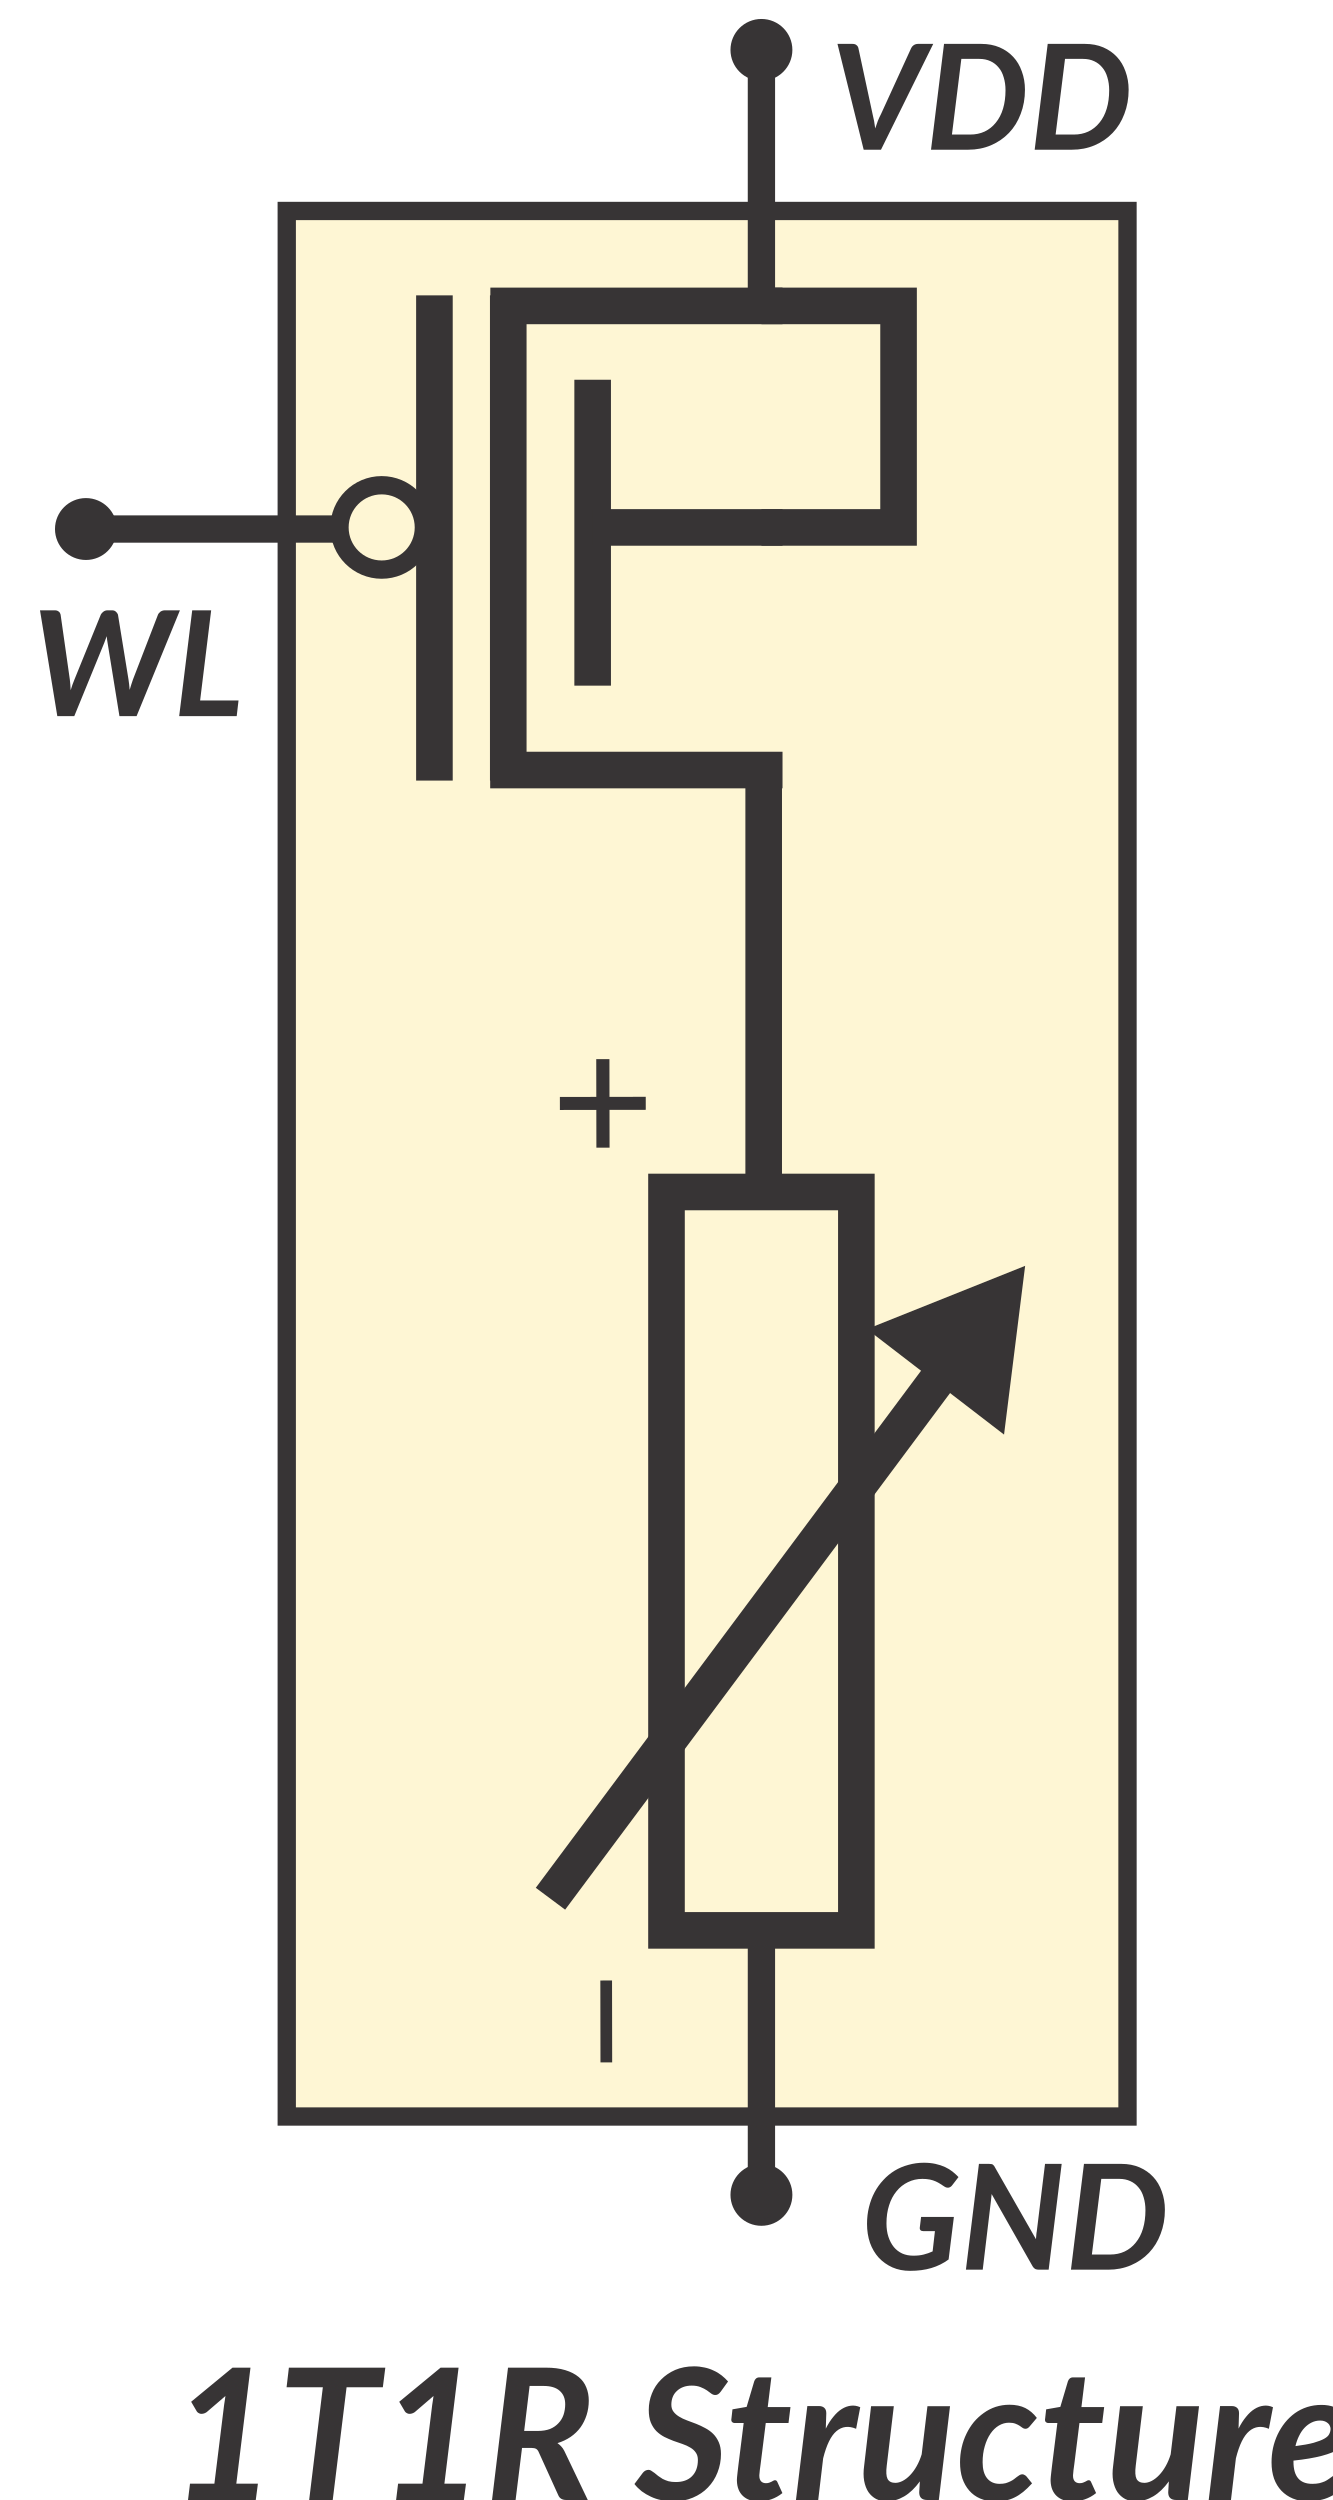
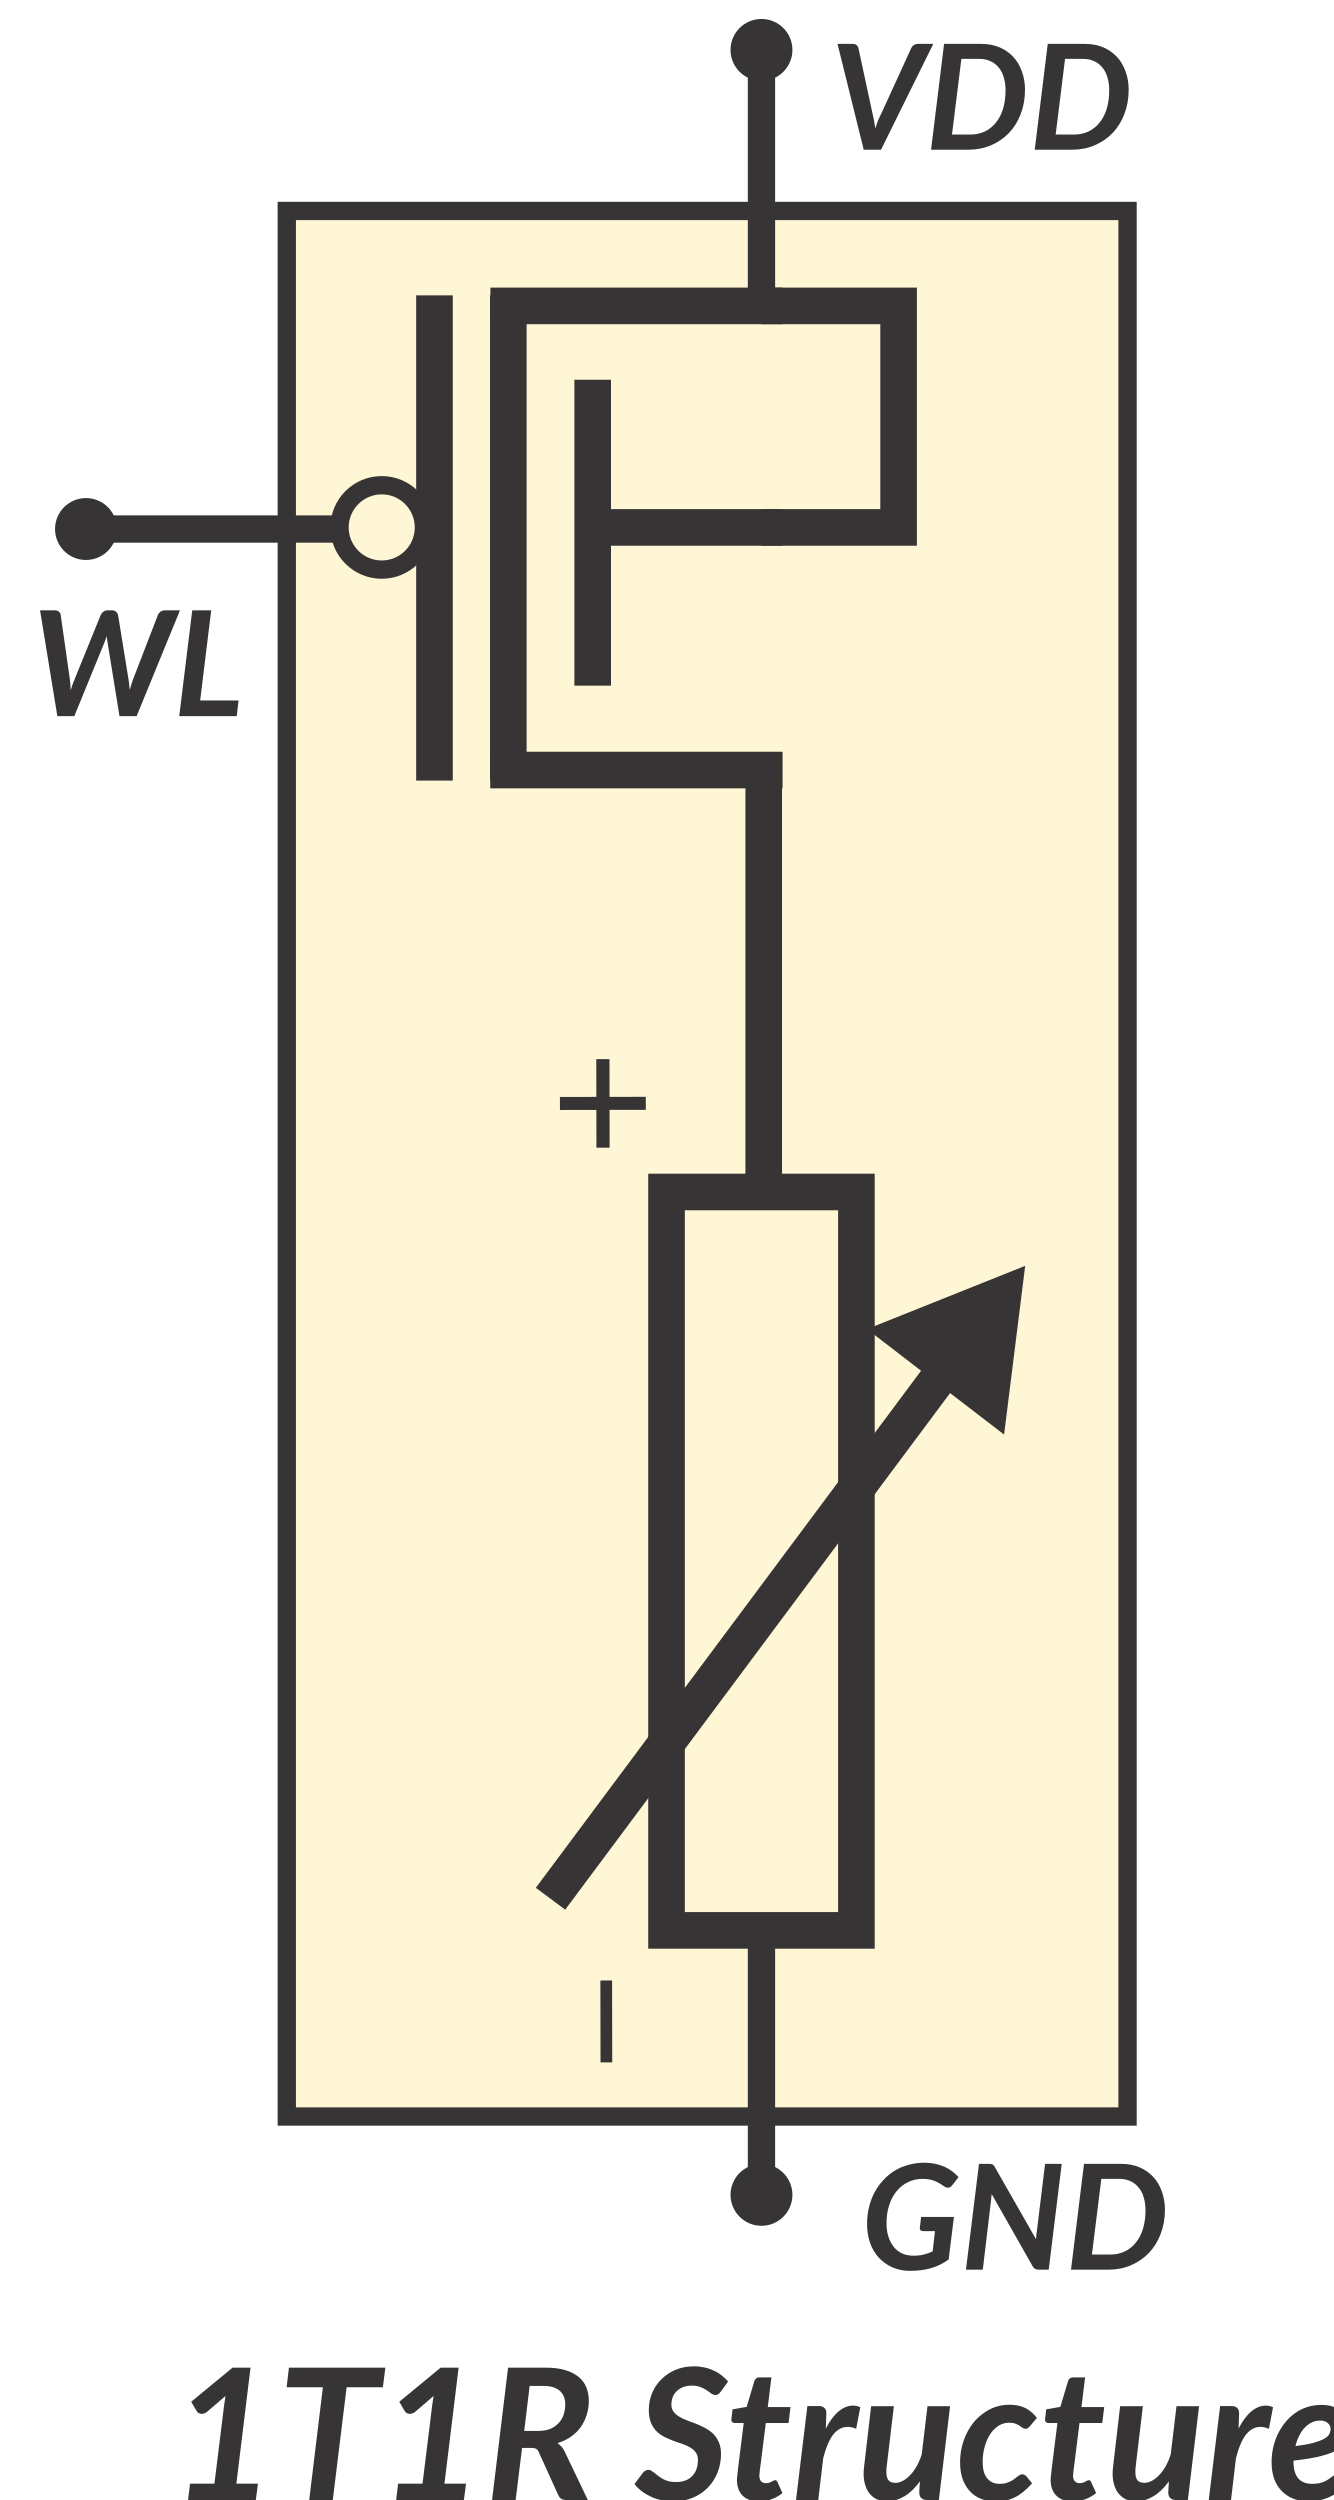
- <svg xmlns="http://www.w3.org/2000/svg" xml:space="preserve" width="0.506in" height="0.949in" version="1.1" style="shape-rendering:geometricPrecision; text-rendering:geometricPrecision; image-rendering:optimizeQuality; fill-rule:evenodd; clip-rule:evenodd" viewBox="0 0 126 237" id="svg70">
+ <svg xmlns="http://www.w3.org/2000/svg" id="svg70" width="48.574" height="91.094" version="1.1" xml:space="preserve" style="shape-rendering:geometricPrecision;text-rendering:geometricPrecision;image-rendering:optimizeQuality;fill-rule:evenodd;clip-rule:evenodd" viewBox="0 0 126 237">
  <defs id="defs4">
-     <marker style="overflow:visible" id="DotS" refX="0.0" refY="0.0" orient="auto">
-       <path transform="scale(0.2) translate(7.4, 1)" style="fill-rule:evenodd;fill:context-stroke;stroke:context-stroke;stroke-width:1.0pt" d="M -2.5,-1.0 C -2.5,1.76 -4.74,4.0 -7.5,4.0 C -10.26,4.0 -12.5,1.76 -12.5,-1.0 C -12.5,-3.76 -10.26,-6.0 -7.5,-6.0 C -4.74,-6.0 -2.5,-3.76 -2.5,-1.0 z " id="path1319" />
+     <marker style="overflow:visible" id="DotS" orient="auto" refX="0" refY="0">
+       <path transform="scale(0.2) translate(7.4, 1)" style="fill-rule:evenodd;fill:context-stroke;stroke:context-stroke;stroke-width:1pt" id="path1319" d="M -2.5,-1.0 C -2.5,1.76 -4.74,4.0 -7.5,4.0 C -10.26,4.0 -12.5,1.76 -12.5,-1.0 C -12.5,-3.76 -10.26,-6.0 -7.5,-6.0 C -4.74,-6.0 -2.5,-3.76 -2.5,-1.0 z" />
    </marker>
-     <style type="text/css" id="style2">
-    
-     .str2 {stroke:#373435;stroke-width:3.469}
-     .str1 {stroke:#373435;stroke-width:3.47}
-     .str0 {stroke:#373435;stroke-width:1.735}
-     .fil1 {fill:none}
-     .fil3 {fill:none;fill-rule:nonzero}
-     .fil4 {fill:#373435}
-     .fil0 {fill:#FEF6D4}
-     .fil2 {fill:#373435;fill-rule:nonzero}
-     .fnt0 {font-weight:normal;font-size:17.351px;font-family:'Myriad Pro'}
-     .fnt1 {font-style:italic;font-weight:bold;font-size:13.881px;font-family:'Lato'}
-     .fnt2 {font-style:italic;font-weight:bold;font-size:17.351px;font-family:'Lato'}
-    
-   </style>
-     <marker style="overflow:visible" id="DotS-8" refX="0" refY="0" orient="auto">
-       <path transform="matrix(0.2,0,0,0.2,1.48,0.2)" style="fill:context-stroke;fill-rule:evenodd;stroke:context-stroke;stroke-width:1pt" d="m -2.5,-1 c 0,2.76 -2.24,5 -5,5 -2.76,0 -5,-2.24 -5,-5 0,-2.76 2.24,-5 5,-5 2.76,0 5,2.24 5,5 z" id="path1319-3" />
+     <style id="style2" type="text/css">.str0,.str1,.str2{stroke:#373435}.str2{stroke-width:3.469}.str1{stroke-width:3.47}.str0{stroke-width:1.735}.fil1,.fil3{fill:none}.fil3{fill-rule:nonzero}.fil4{fill:#373435}.fil0{fill:#fef6d4}.fil2{fill:#373435;fill-rule:nonzero}.fnt0{font-weight:400;font-size:17.351px;font-family:'Myriad Pro'}.fnt1,.fnt2{font-style:italic;font-weight:700;font-size:13.881px;font-family:'Lato'}.fnt2{font-size:17.351px}</style>
+     <marker style="overflow:visible" id="DotS-8" orient="auto" refX="0" refY="0">
+       <path transform="matrix(0.2,0,0,0.2,1.48,0.2)" style="fill:context-stroke;fill-rule:evenodd;stroke:context-stroke;stroke-width:1pt" id="path1319-3" d="m -2.5,-1 c 0,2.76 -2.24,5 -5,5 -2.76,0 -5,-2.24 -5,-5 0,-2.76 2.24,-5 5,-5 2.76,0 5,2.24 5,5 z" />
    </marker>
-     <marker style="overflow:visible" id="DotS-6" refX="0" refY="0" orient="auto">
-       <path transform="matrix(0.2,0,0,0.2,1.48,0.2)" style="fill:context-stroke;fill-rule:evenodd;stroke:context-stroke;stroke-width:1pt" d="m -2.5,-1 c 0,2.76 -2.24,5 -5,5 -2.76,0 -5,-2.24 -5,-5 0,-2.76 2.24,-5 5,-5 2.76,0 5,2.24 5,5 z" id="path1319-1" />
+     <marker style="overflow:visible" id="DotS-6" orient="auto" refX="0" refY="0">
+       <path transform="matrix(0.2,0,0,0.2,1.48,0.2)" style="fill:context-stroke;fill-rule:evenodd;stroke:context-stroke;stroke-width:1pt" id="path1319-1" d="m -2.5,-1 c 0,2.76 -2.24,5 -5,5 -2.76,0 -5,-2.24 -5,-5 0,-2.76 2.24,-5 5,-5 2.76,0 5,2.24 5,5 z" />
    </marker>
  </defs>
  <g id="Layer_x0020_1">
-     <rect class="fil0 str0" x="27" y="20" width="79.704" height="180.646" id="rect7" />
-     <line class="fil1 str1" x1="48" y1="28" x2="48" y2="74" id="line9" />
-     <line class="fil1 str1" x1="46.302" y1="29" x2="74" y2="29" id="line11" />
-     <line class="fil1 str1" x1="46.285" y1="73" x2="74" y2="73" id="line13" />
-     <line class="fil1 str1" x1="41" y1="28" x2="41" y2="74" id="line15" />
-     <line class="fil1 str1" x1="56" y1="36" x2="56" y2="65" id="line17" />
-     <line class="fil1 str1" x1="56" y1="50" x2="74" y2="50" id="line19" />
-     <line class="fil3 str1" x1="72.214" y1="113.071" x2="72.214" y2="73.071" id="line24" />
-     <line class="fil3 str1" x1="72" y1="29" x2="72" y2="4.68" id="line24-8" style="clip-rule:evenodd;fill:none;fill-rule:nonzero;stroke:#373435;stroke-width:2.589;stroke-miterlimit:4;stroke-dasharray:none;marker-end:url(#DotS);image-rendering:optimizeQuality;shape-rendering:geometricPrecision;text-rendering:geometricPrecision" />
-     <line class="fil3 str1" x1="72" y1="183.804" x2="72" y2="208.124" id="line24-8-7" style="clip-rule:evenodd;fill:none;fill-rule:nonzero;stroke:#373435;stroke-width:2.589;stroke-miterlimit:4;stroke-dasharray:none;marker-end:url(#DotS-8);image-rendering:optimizeQuality;shape-rendering:geometricPrecision;text-rendering:geometricPrecision" />
-     <polygon class="fil3 str1" points="63,183 63,113 81,113 81,183 " id="polygon32" />
+     <rect id="rect7" width="79.704" height="180.646" x="27" y="20" class="fil0 str0" />
+     <line id="line9" x1="48" x2="48" y1="28" y2="74" class="fil1 str1" />
+     <line id="line11" x1="46.302" x2="74" y1="29" y2="29" class="fil1 str1" />
+     <line id="line13" x1="46.285" x2="74" y1="73" y2="73" class="fil1 str1" />
+     <line id="line15" x1="41" x2="41" y1="28" y2="74" class="fil1 str1" />
+     <line id="line17" x1="56" x2="56" y1="36" y2="65" class="fil1 str1" />
+     <line id="line19" x1="56" x2="74" y1="50" y2="50" class="fil1 str1" />
+     <line id="line24" x1="72.214" x2="72.214" y1="113.071" y2="73.071" class="fil3 str1" />
+     <line id="line24-8" x1="72" x2="72" y1="29" y2="4.68" class="fil3 str1" style="clip-rule:evenodd;fill:none;fill-rule:nonzero;stroke:#373435;stroke-width:2.589;stroke-miterlimit:4;stroke-dasharray:none;marker-end:url(#DotS);image-rendering:optimizeQuality;shape-rendering:geometricPrecision;text-rendering:geometricPrecision" />
+     <line id="line24-8-7" x1="72" x2="72" y1="183.804" y2="208.124" class="fil3 str1" style="clip-rule:evenodd;fill:none;fill-rule:nonzero;stroke:#373435;stroke-width:2.589;stroke-miterlimit:4;stroke-dasharray:none;marker-end:url(#DotS-8);image-rendering:optimizeQuality;shape-rendering:geometricPrecision;text-rendering:geometricPrecision" />
+     <polygon id="polygon32" points="63 183 63 113 81 113 81 183" class="fil3 str1" />
    <g id="_2063338991568">
-       <g transform="rotate(179.9072,157.2274,-176.3392)" id="g36">
-         <text x="253" y="-451" class="fil4 fnt0" id="text34">+</text>
+       <g id="g36" transform="rotate(179.9072,157.2274,-176.3392)">
+         <text id="text34" x="253" y="-451" class="fil4 fnt0">+</text>
      </g>
    </g>
    <g id="_2063338992368">
-       <g transform="rotate(-90.09282,476.8105,-29.00506)" id="g41">
-         <text x="253" y="-451" class="fil4 fnt0" id="text39">_</text>
+       <g id="g41" transform="rotate(-90.09282,476.8105,-29.00506)">
+         <text id="text39" x="253" y="-451" class="fil4 fnt0">_</text>
      </g>
    </g>
-     <line class="fil1 str1" x1="52" y1="180" x2="90" y2="129" id="line44" />
-     <polygon class="fil2" points="97,120 82,126 95,136 " id="polygon46" />
+     <line id="line44" x1="52" x2="90" y1="180" y2="129" class="fil1 str1" />
+     <polygon id="polygon46" points="97 120 82 126 95 136" class="fil2" />
    <g id="_2063338991728" transform="translate(3.703125,-1.424279)">
-       <g transform="translate(-253.876,520.313)" id="g50">
-         <text x="253" y="-451" class="fil4 fnt1" id="text48">WL</text>
+       <g id="g50" transform="translate(-253.876,520.313)">
+         <text id="text48" x="253" y="-451" class="fil4 fnt1">WL</text>
      </g>
    </g>
-     <circle class="fil1 str0" cx="36" cy="50" r="4" id="circle53" />
+     <circle id="circle53" cx="36" cy="50" r="4" class="fil1 str0" />
    <g id="_2063338989616" transform="translate(-2.848558,3.987981)">
-       <g transform="translate(-171.614,461.205)" id="g57">
-         <text x="253" y="-451" class="fil4 fnt1" id="text55">VDD</text>
+       <g id="g57" transform="translate(-171.614,461.205)">
+         <text id="text55" x="253" y="-451" class="fil4 fnt1">VDD</text>
      </g>
    </g>
    <g id="_2063338989808">
-       <g transform="translate(-171.552,666.167)" id="g62">
-         <text x="253" y="-451" class="fil4 fnt1" id="text60">GND</text>
+       <g id="g62" transform="translate(-171.552,666.167)">
+         <text id="text60" x="253" y="-451" class="fil4 fnt1">GND</text>
      </g>
    </g>
-     <polyline class="fil1 str2" points="72,29 85,29 85,50 72,50 " id="polyline65" />
-     <text x="16" y="237" class="fil4 fnt2" id="text67">1T1R Structure</text>
-     <line class="fil3 str1" x1="32.232" y1="50.152" x2="7.912" y2="50.152" id="line24-8-3" style="clip-rule:evenodd;fill:none;fill-rule:nonzero;stroke:#373435;stroke-width:2.589;stroke-miterlimit:4;stroke-dasharray:none;marker-end:url(#DotS-6);image-rendering:optimizeQuality;shape-rendering:geometricPrecision;text-rendering:geometricPrecision" />
+     <polyline id="polyline65" points="72 29 85 29 85 50 72 50" class="fil1 str2" />
+     <text id="text67" x="16" y="237" class="fil4 fnt2">1T1R Structure</text>
+     <line id="line24-8-3" x1="32.232" x2="7.912" y1="50.152" y2="50.152" class="fil3 str1" style="clip-rule:evenodd;fill:none;fill-rule:nonzero;stroke:#373435;stroke-width:2.589;stroke-miterlimit:4;stroke-dasharray:none;marker-end:url(#DotS-6);image-rendering:optimizeQuality;shape-rendering:geometricPrecision;text-rendering:geometricPrecision" />
  </g>
</svg>
